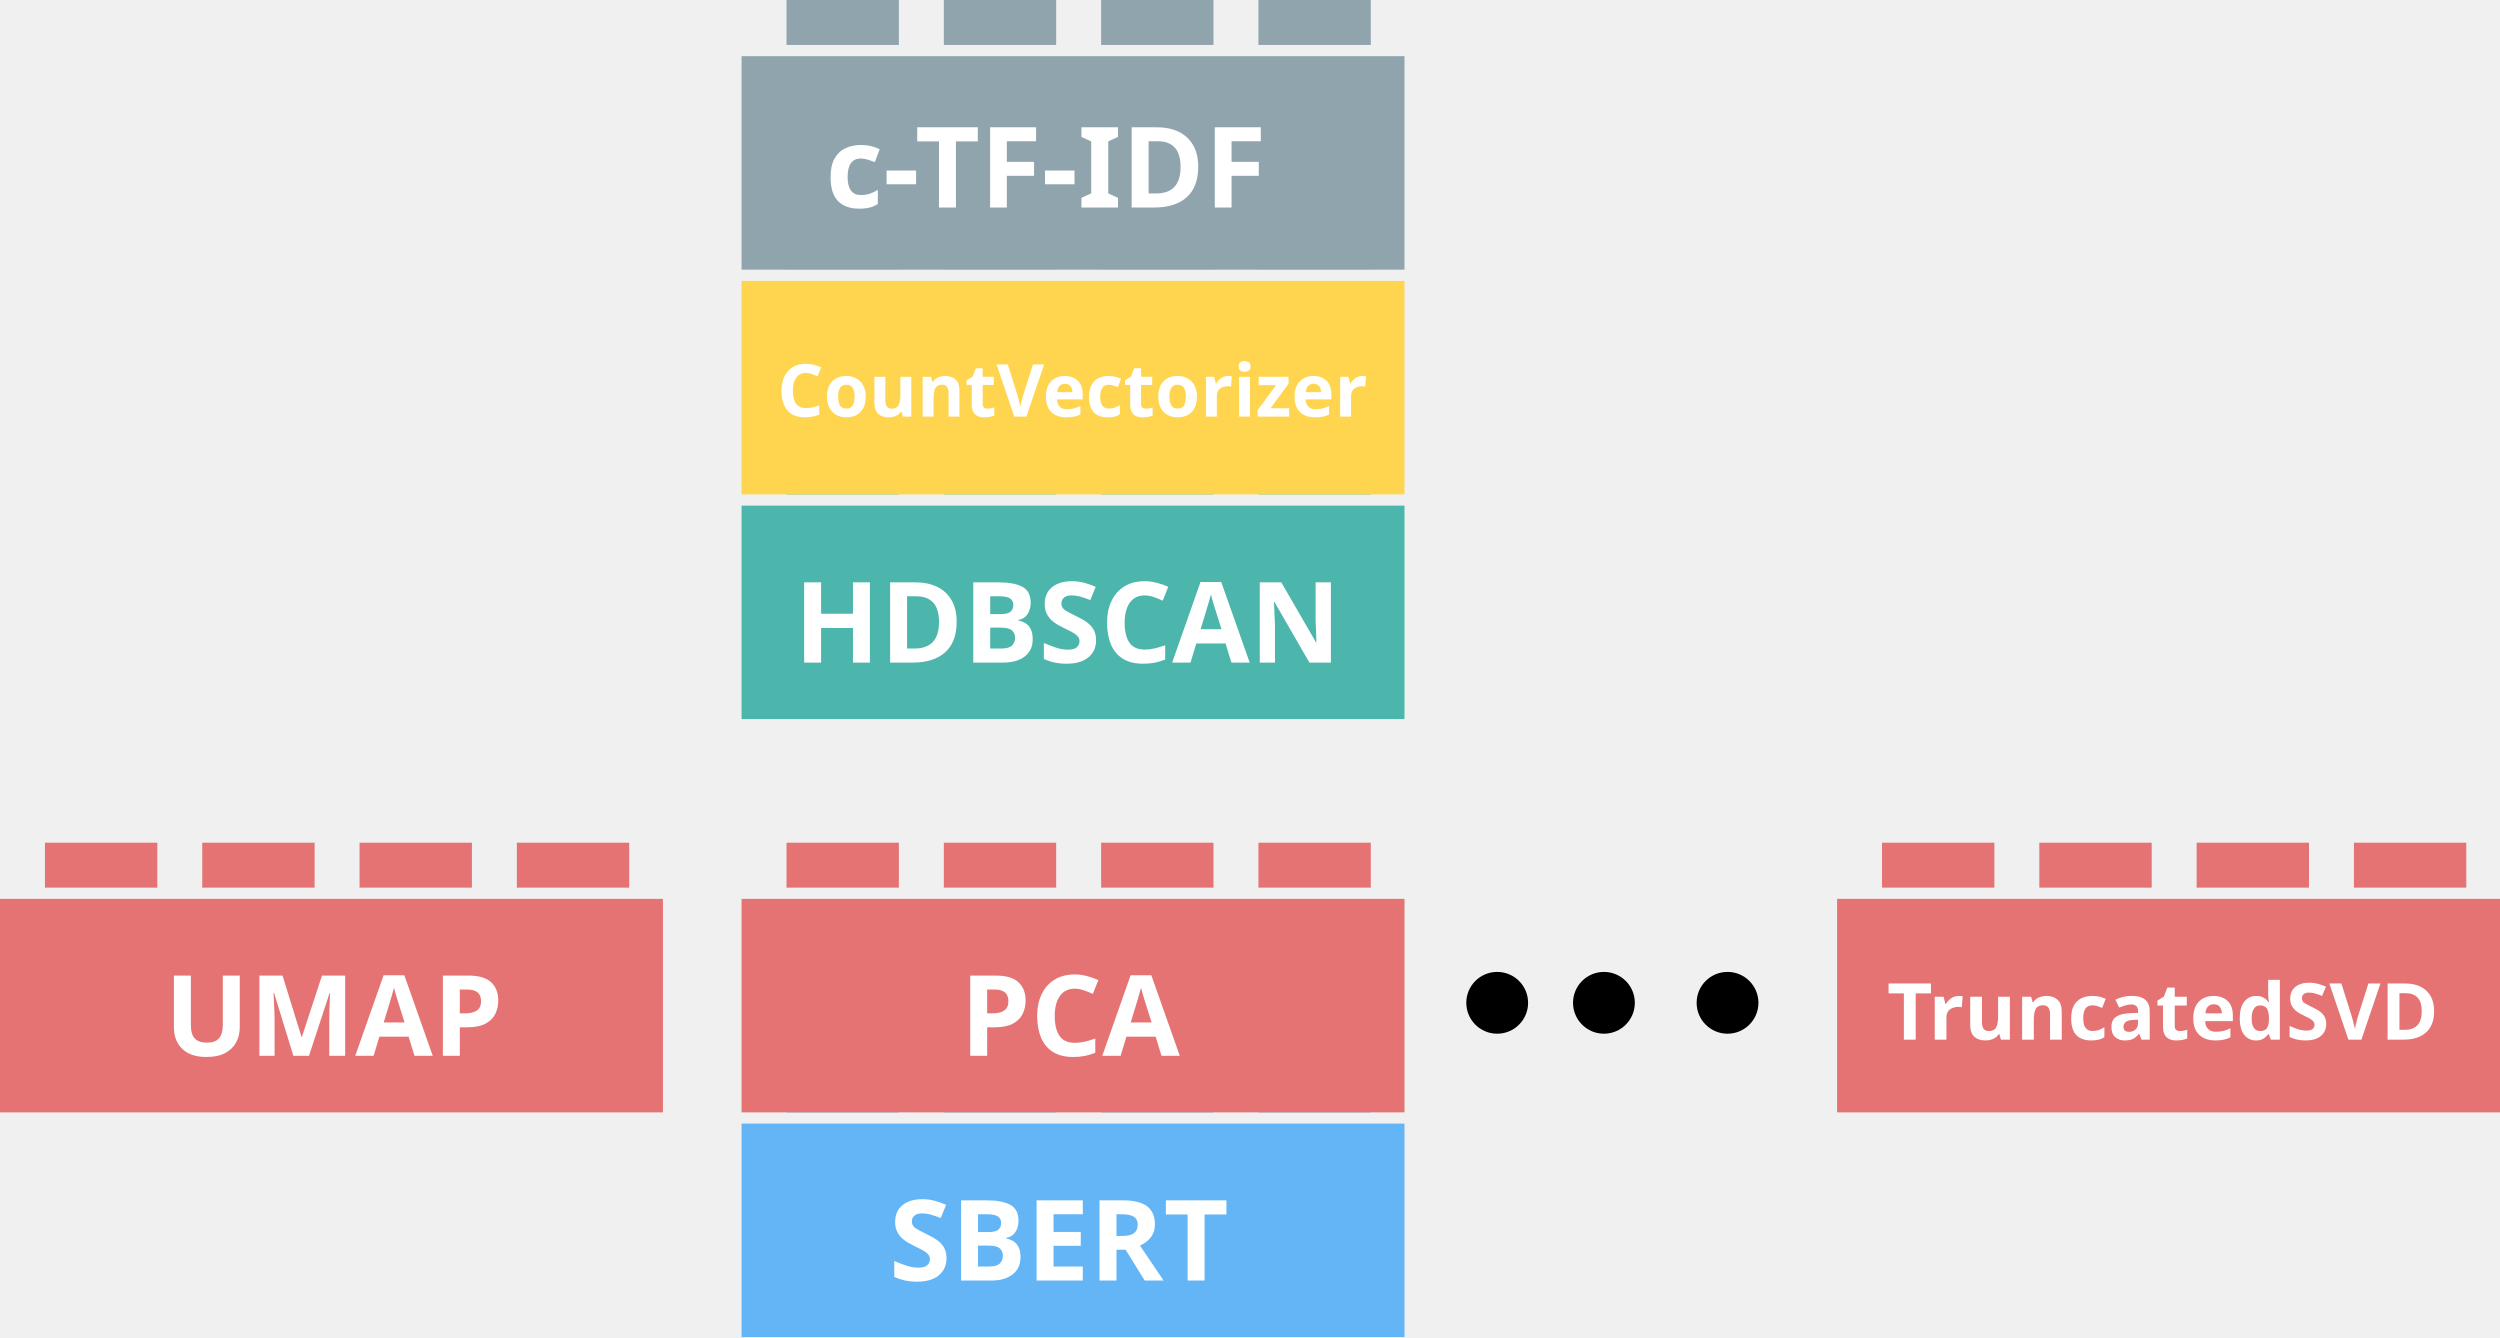
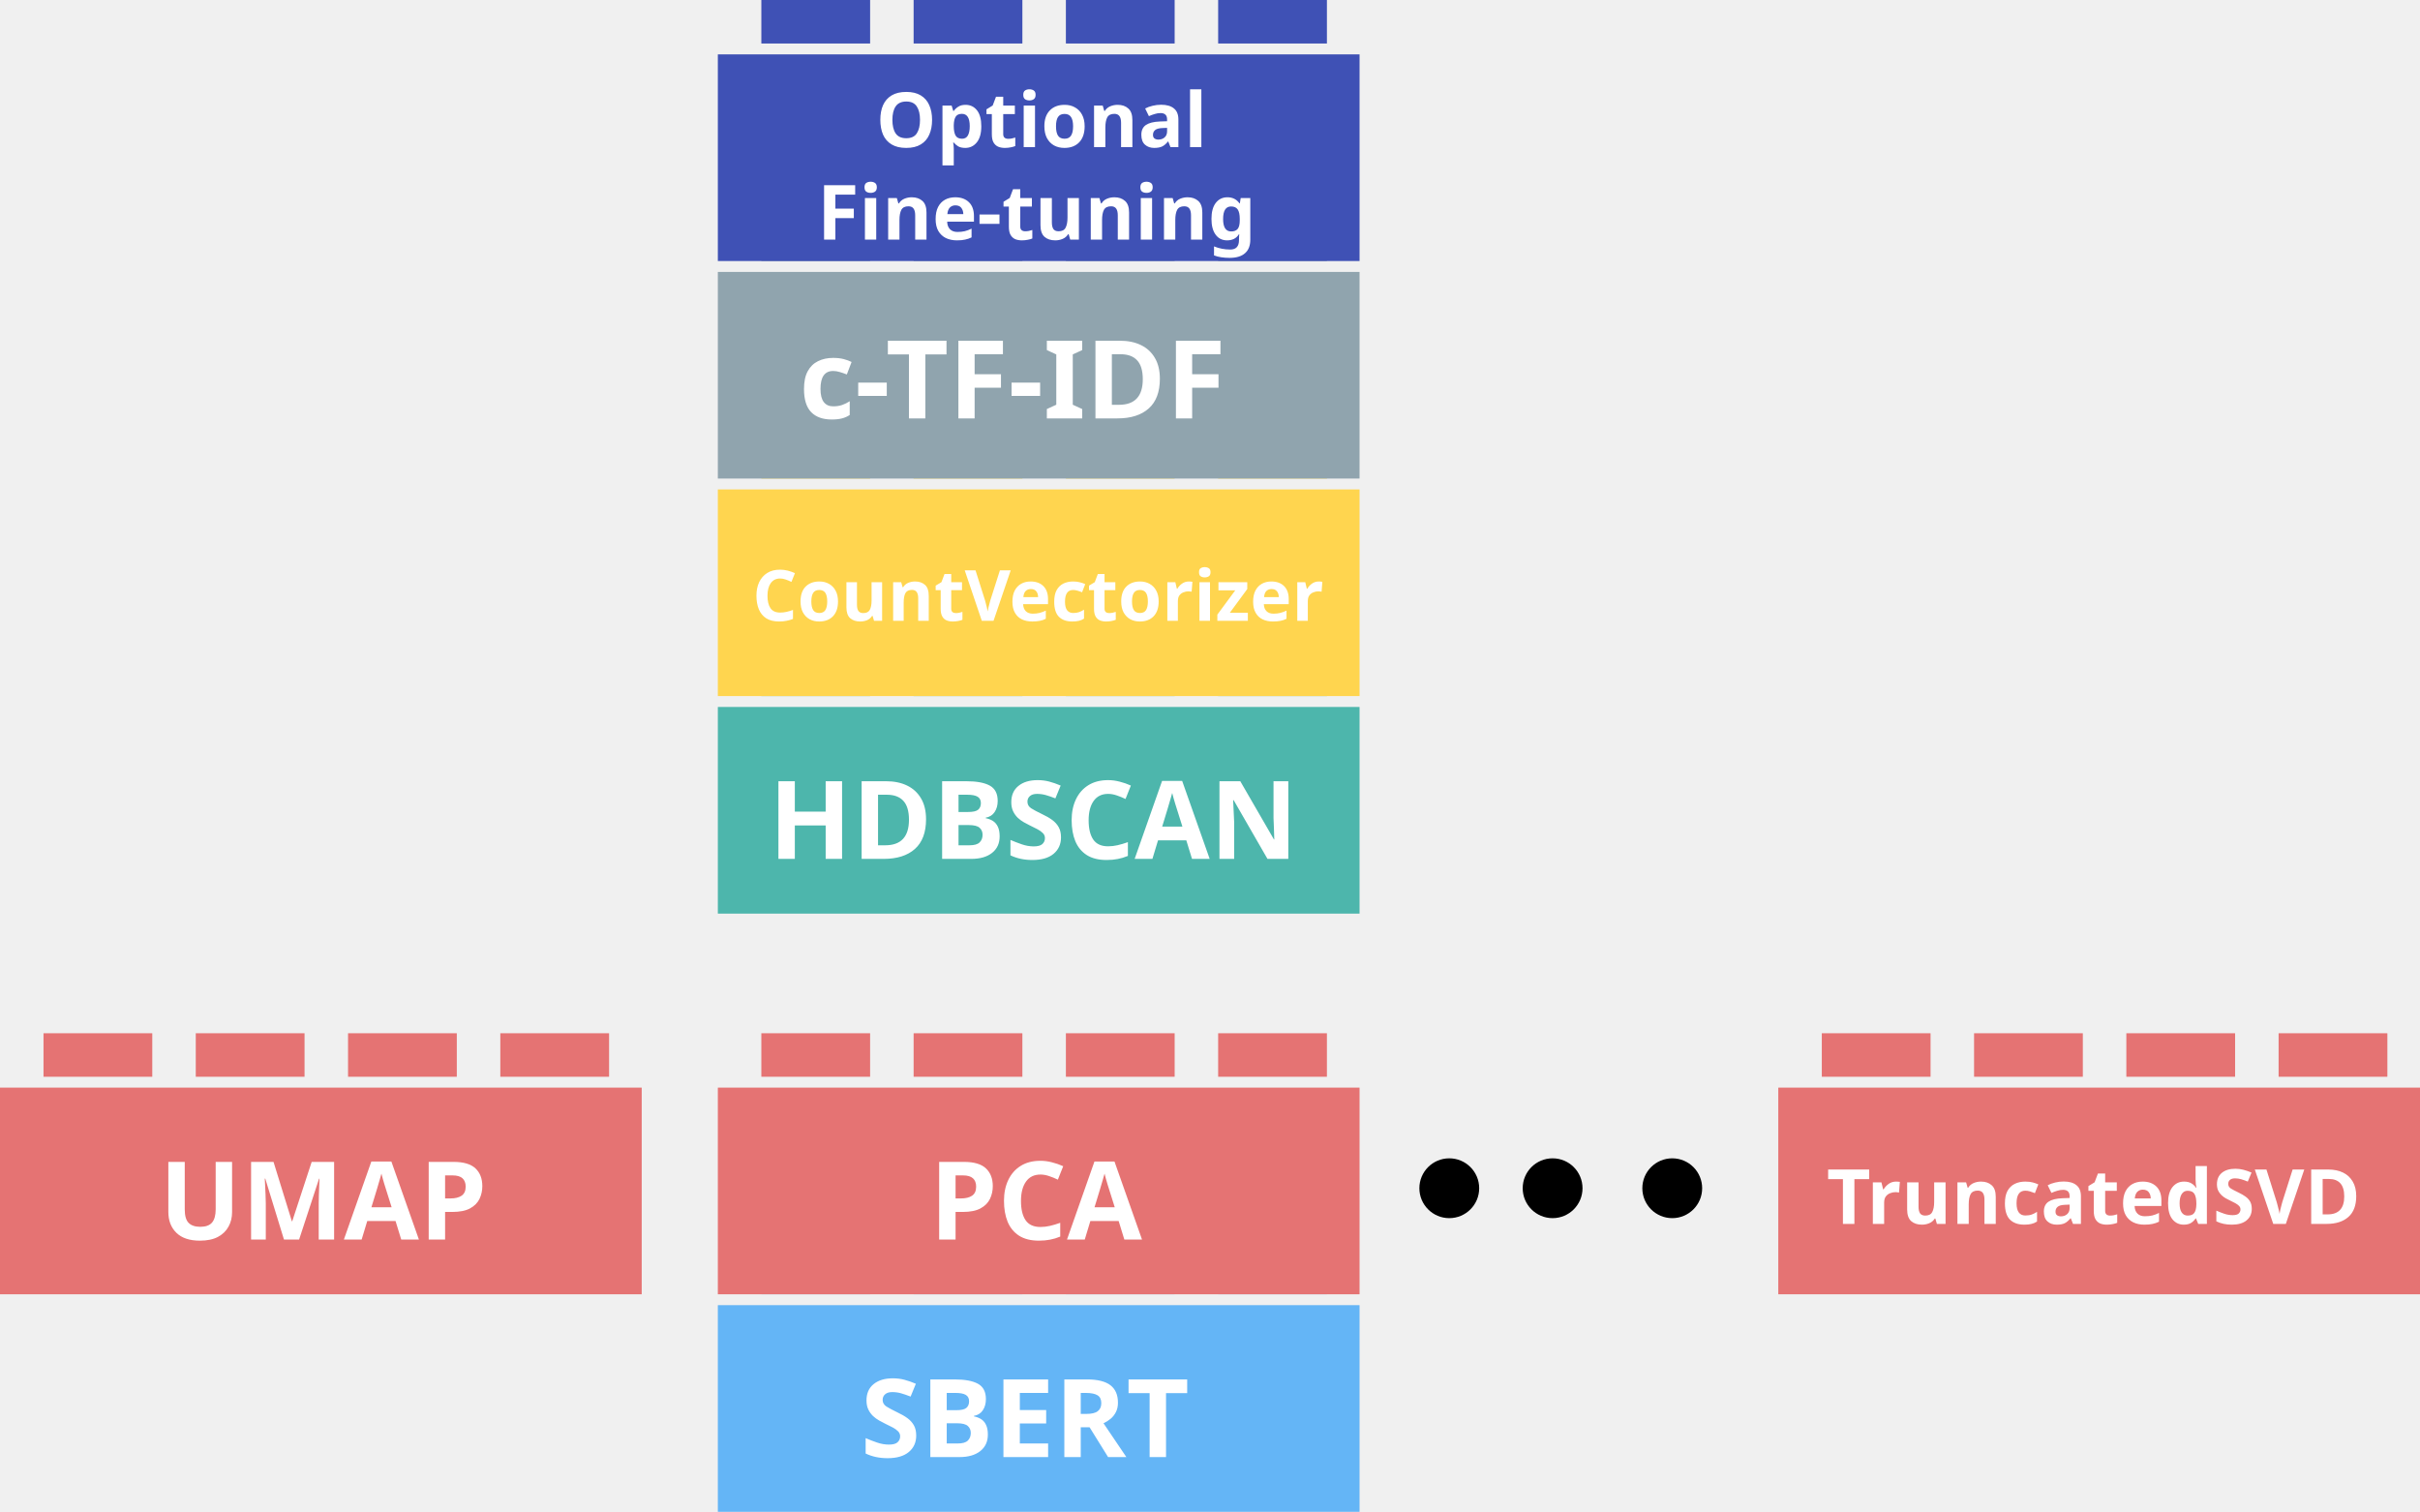
- <svg xmlns="http://www.w3.org/2000/svg" width="445" height="238" viewBox="0 0 445 238" fill="none">
-   <rect x="132" y="200" width="118" height="38" fill="#64B5F6" />
-   <rect x="224" y="190" width="20" height="8" fill="#64B5F6" />
-   <rect x="196" y="190" width="20" height="8" fill="#64B5F6" />
-   <rect x="168" y="190" width="20" height="8" fill="#64B5F6" />
-   <rect x="140" y="190" width="20" height="8" fill="#64B5F6" />
+ <svg xmlns="http://www.w3.org/2000/svg" width="445" height="278" viewBox="0 0 445 278" fill="none">
+   <rect x="132" y="240" width="118" height="38" fill="#64B5F6" />
+   <rect x="224" y="230" width="20" height="8" fill="#64B5F6" />
+   <rect x="196" y="230" width="20" height="8" fill="#64B5F6" />
+   <rect x="168" y="230" width="20" height="8" fill="#64B5F6" />
+   <rect x="140" y="230" width="20" height="8" fill="#64B5F6" />
  <text fill="white" xml:space="preserve" style="white-space: pre" font-family="Tahoma" font-size="20" font-weight="bold" letter-spacing="0em">
-     <tspan x="158.256" y="227.939">SBERT</tspan>
+     <tspan x="158.256" y="267.939">SBERT</tspan>
  </text>
-   <rect y="160" width="118" height="38" fill="#E57373" />
-   <rect x="92" y="150" width="20" height="8" fill="#E57373" />
-   <rect x="64" y="150" width="20" height="8" fill="#E57373" />
-   <rect x="36" y="150" width="20" height="8" fill="#E57373" />
-   <rect x="8" y="150" width="20" height="8" fill="#E57373" />
+   <rect y="200" width="118" height="38" fill="#E57373" />
+   <rect x="92" y="190" width="20" height="8" fill="#E57373" />
+   <rect x="64" y="190" width="20" height="8" fill="#E57373" />
+   <rect x="36" y="190" width="20" height="8" fill="#E57373" />
+   <rect x="8" y="190" width="20" height="8" fill="#E57373" />
  <text fill="white" xml:space="preserve" style="white-space: pre" font-family="Tahoma" font-size="20" font-weight="bold" letter-spacing="0em">
-     <tspan x="29.254" y="187.939">UMAP</tspan>
+     <tspan x="29.254" y="227.939">UMAP</tspan>
  </text>
-   <rect x="132" y="160" width="118" height="38" fill="#E57373" />
-   <rect x="224" y="150" width="20" height="8" fill="#E57373" />
-   <rect x="196" y="150" width="20" height="8" fill="#E57373" />
-   <rect x="168" y="150" width="20" height="8" fill="#E57373" />
-   <rect x="140" y="150" width="20" height="8" fill="#E57373" />
+   <rect x="132" y="200" width="118" height="38" fill="#E57373" />
+   <rect x="224" y="190" width="20" height="8" fill="#E57373" />
+   <rect x="196" y="190" width="20" height="8" fill="#E57373" />
+   <rect x="168" y="190" width="20" height="8" fill="#E57373" />
+   <rect x="140" y="190" width="20" height="8" fill="#E57373" />
  <text fill="white" xml:space="preserve" style="white-space: pre" font-family="Tahoma" font-size="20" font-weight="bold" letter-spacing="0em">
-     <tspan x="170.902" y="187.939">PCA</tspan>
+     <tspan x="170.902" y="227.939">PCA</tspan>
  </text>
-   <rect x="327" y="160" width="118" height="38" fill="#E57373" />
-   <rect x="419" y="150" width="20" height="8" fill="#E57373" />
-   <rect x="391" y="150" width="20" height="8" fill="#E57373" />
-   <rect x="363" y="150" width="20" height="8" fill="#E57373" />
-   <rect x="335" y="150" width="20" height="8" fill="#E57373" />
+   <rect x="327" y="200" width="118" height="38" fill="#E57373" />
+   <rect x="419" y="190" width="20" height="8" fill="#E57373" />
+   <rect x="391" y="190" width="20" height="8" fill="#E57373" />
+   <rect x="363" y="190" width="20" height="8" fill="#E57373" />
+   <rect x="335" y="190" width="20" height="8" fill="#E57373" />
  <text fill="white" xml:space="preserve" style="white-space: pre" font-family="Tahoma" font-size="14" font-weight="bold" letter-spacing="0em">
-     <tspan x="335.886" y="185.058">TruncatedSVD</tspan>
+     <tspan x="335.886" y="225.058">TruncatedSVD</tspan>
  </text>
-   <circle cx="266.5" cy="178.5" r="5.5" fill="black" />
-   <circle cx="285.5" cy="178.5" r="5.5" fill="black" />
-   <circle cx="307.5" cy="178.5" r="5.5" fill="black" />
-   <rect x="132" y="90" width="118" height="38" fill="#4DB6AC" />
-   <rect x="224" y="80" width="20" height="8" fill="#4DB6AC" />
-   <rect x="196" y="80" width="20" height="8" fill="#4DB6AC" />
-   <rect x="168" y="80" width="20" height="8" fill="#4DB6AC" />
-   <rect x="140" y="80" width="20" height="8" fill="#4DB6AC" />
+   <circle cx="266.5" cy="218.5" r="5.5" fill="black" />
+   <circle cx="285.5" cy="218.5" r="5.5" fill="black" />
+   <circle cx="307.5" cy="218.5" r="5.5" fill="black" />
+   <rect x="132" y="130" width="118" height="38" fill="#4DB6AC" />
+   <rect x="224" y="120" width="20" height="8" fill="#4DB6AC" />
+   <rect x="196" y="120" width="20" height="8" fill="#4DB6AC" />
+   <rect x="168" y="120" width="20" height="8" fill="#4DB6AC" />
+   <rect x="140" y="120" width="20" height="8" fill="#4DB6AC" />
  <text fill="white" xml:space="preserve" style="white-space: pre" font-family="Tahoma" font-size="20" font-weight="bold" letter-spacing="0em">
-     <tspan x="141.342" y="117.939">HDBSCAN</tspan>
+     <tspan x="141.342" y="157.939">HDBSCAN</tspan>
  </text>
-   <rect x="132" y="50" width="118" height="38" fill="#FFD54F" />
-   <rect x="224" y="40" width="20" height="8" fill="#FFD54F" />
-   <rect x="196" y="40" width="20" height="8" fill="#FFD54F" />
-   <rect x="168" y="40" width="20" height="8" fill="#FFD54F" />
-   <rect x="140" y="40" width="20" height="8" fill="#FFD54F" />
+   <rect x="132" y="90" width="118" height="38" fill="#FFD54F" />
+   <rect x="224" y="80" width="20" height="8" fill="#FFD54F" />
+   <rect x="196" y="80" width="20" height="8" fill="#FFD54F" />
+   <rect x="168" y="80" width="20" height="8" fill="#FFD54F" />
+   <rect x="140" y="80" width="20" height="8" fill="#FFD54F" />
  <text fill="white" xml:space="preserve" style="white-space: pre" font-family="Tahoma" font-size="13" font-weight="bold" letter-spacing="0em">
-     <tspan x="138.346" y="74.161">CountVectorizer</tspan>
+     <tspan x="138.346" y="114.161">CountVectorizer</tspan>
  </text>
-   <rect x="132" y="10" width="118" height="38" fill="#90A4AE" />
-   <rect x="224" width="20" height="8" fill="#90A4AE" />
-   <rect x="196" width="20" height="8" fill="#90A4AE" />
-   <rect x="168" width="20" height="8" fill="#90A4AE" />
-   <rect x="140" width="20" height="8" fill="#90A4AE" />
+   <rect x="132" y="50" width="118" height="38" fill="#90A4AE" />
+   <rect x="224" y="40" width="20" height="8" fill="#90A4AE" />
+   <rect x="196" y="40" width="20" height="8" fill="#90A4AE" />
+   <rect x="168" y="40" width="20" height="8" fill="#90A4AE" />
+   <rect x="140" y="40" width="20" height="8" fill="#90A4AE" />
  <text fill="white" xml:space="preserve" style="white-space: pre" font-family="Tahoma" font-size="20" font-weight="bold" letter-spacing="0em">
-     <tspan x="146.938" y="36.94">c-TF-IDF</tspan>
+     <tspan x="146.938" y="76.939">c-TF-IDF</tspan>
+   </text>
+   <rect x="132" y="10" width="118" height="38" fill="#3F51B5" />
+   <rect x="224" width="20" height="8" fill="#3F51B5" />
+   <rect x="196" width="20" height="8" fill="#3F51B5" />
+   <rect x="168" width="20" height="8" fill="#3F51B5" />
+   <rect x="140" width="20" height="8" fill="#3F51B5" />
+   <text fill="white" xml:space="preserve" style="white-space: pre" font-family="Tahoma" font-size="14" font-weight="bold" letter-spacing="0em">
+     <tspan x="161.065" y="27.058">Optional
+ </tspan>
+     <tspan x="150.271" y="44.058">Fine-tuning</tspan>
  </text>
</svg>
